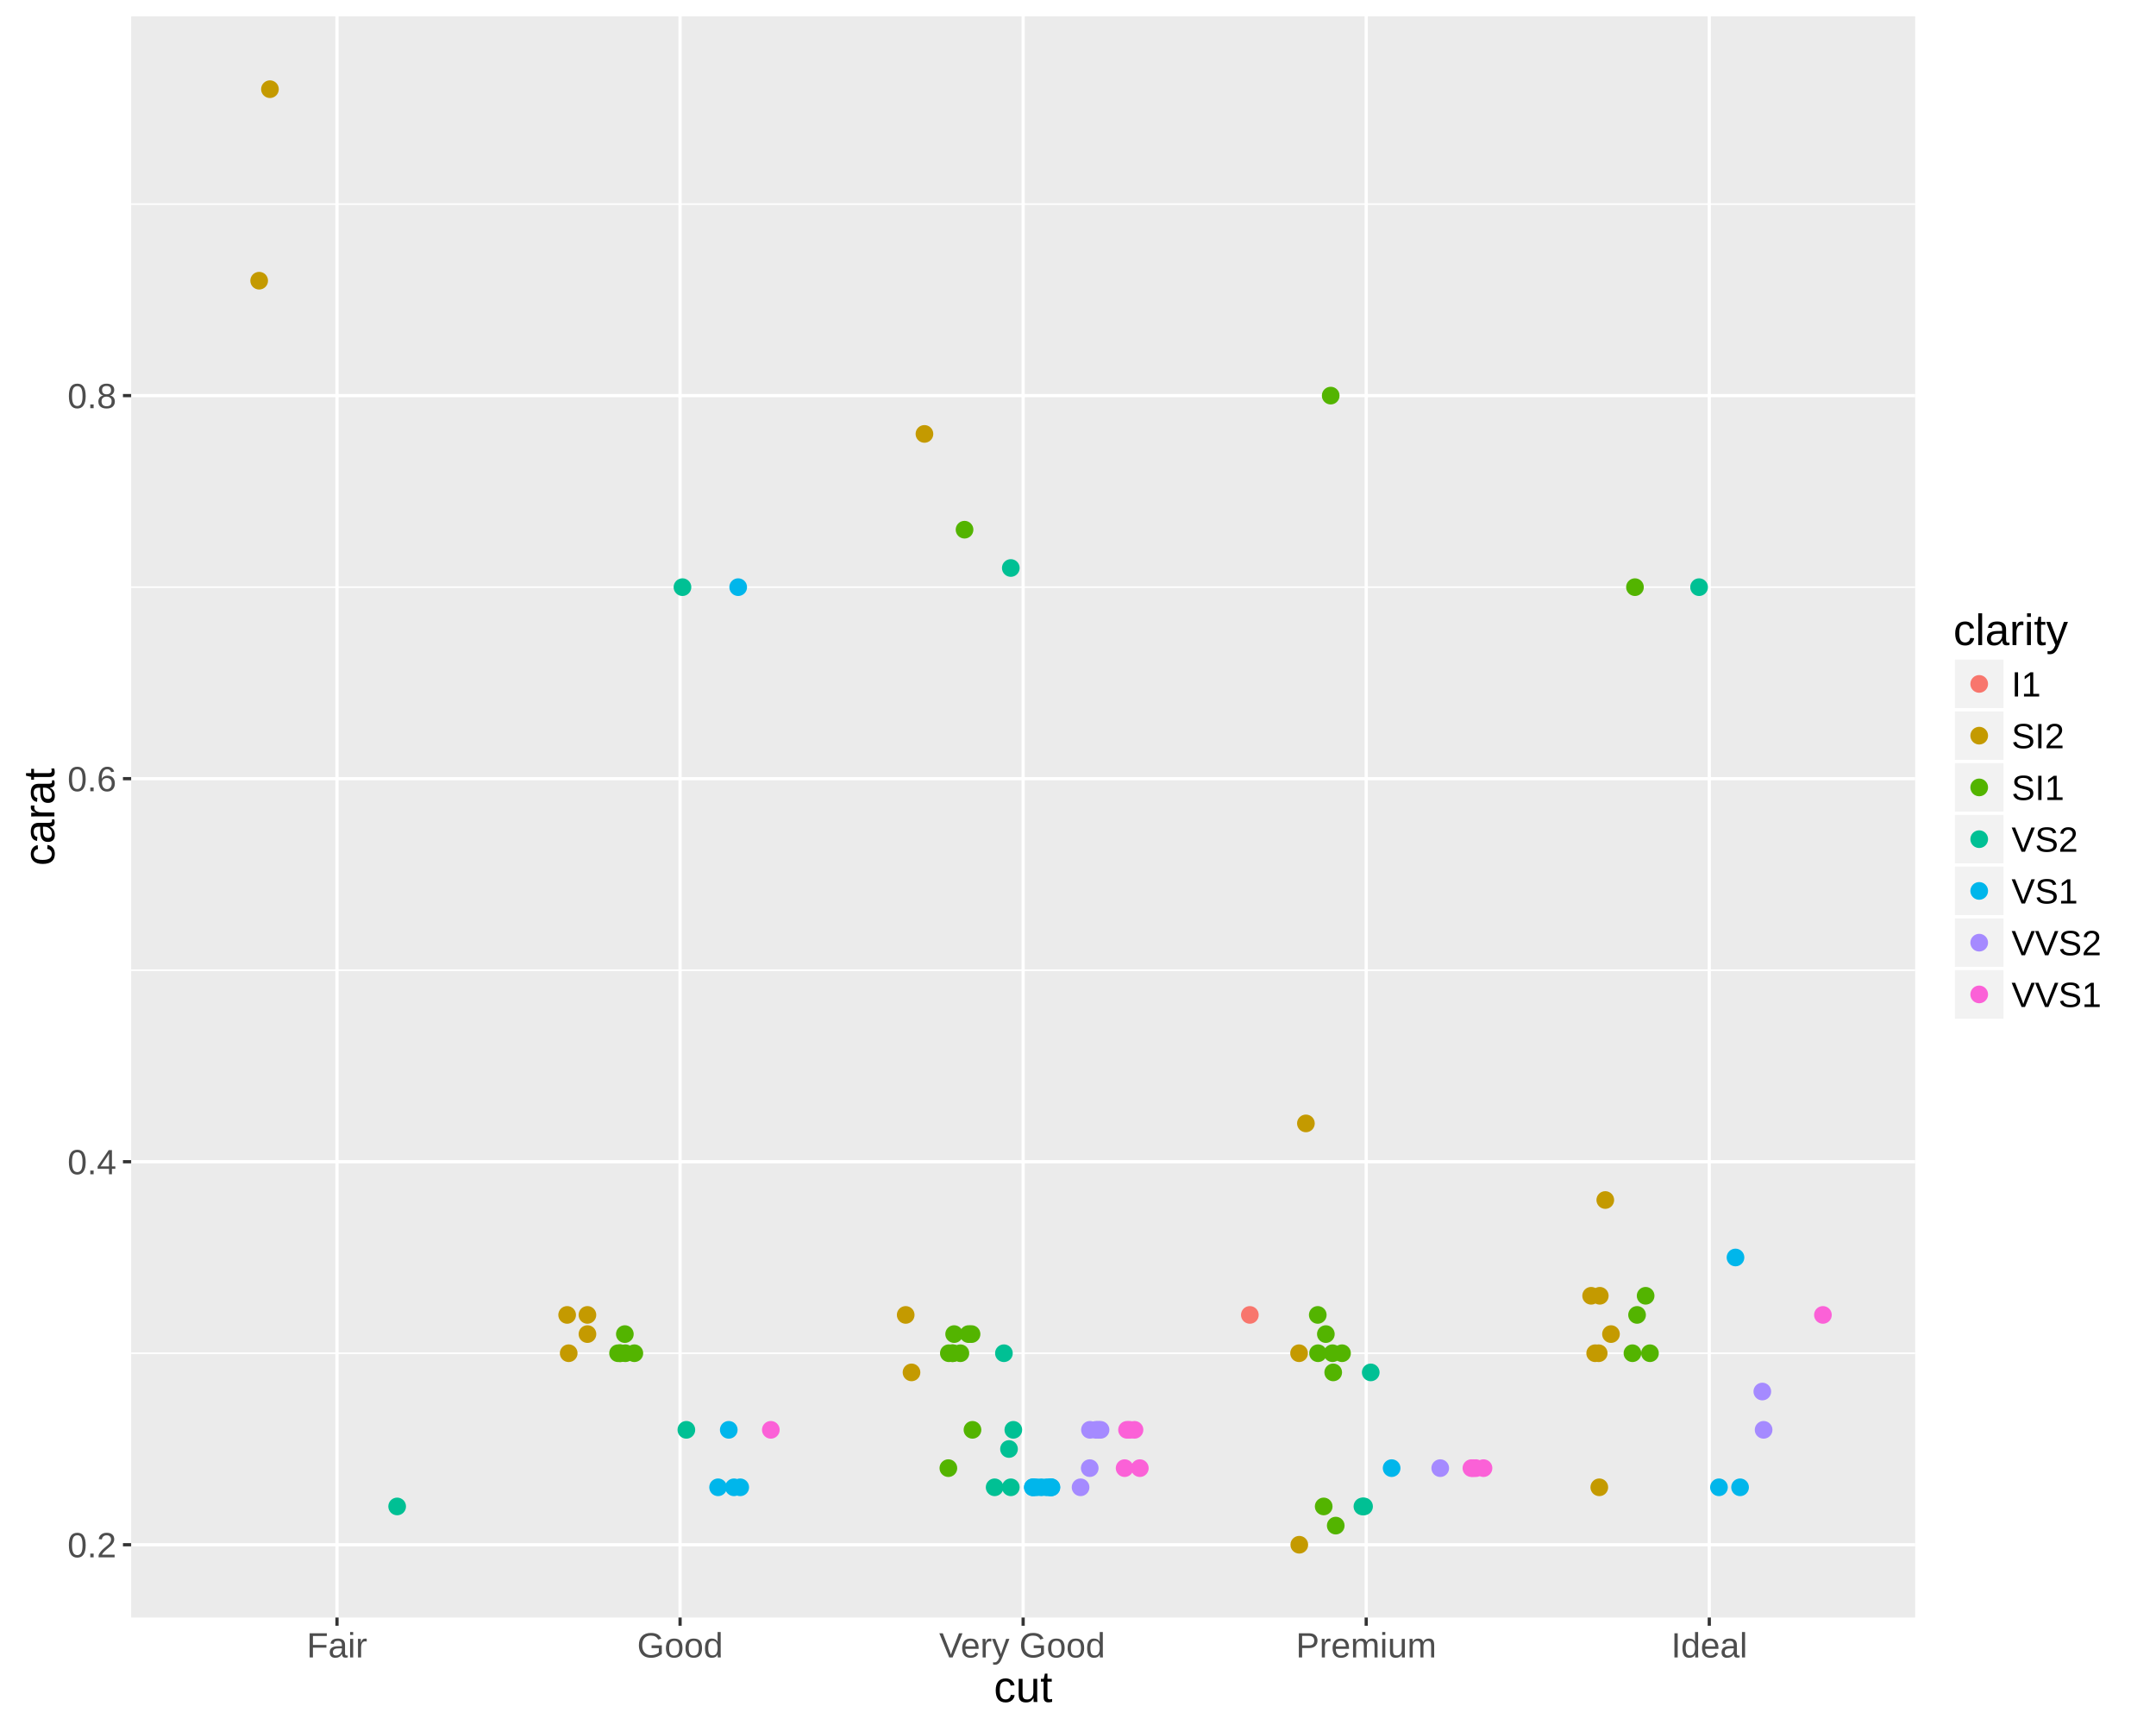
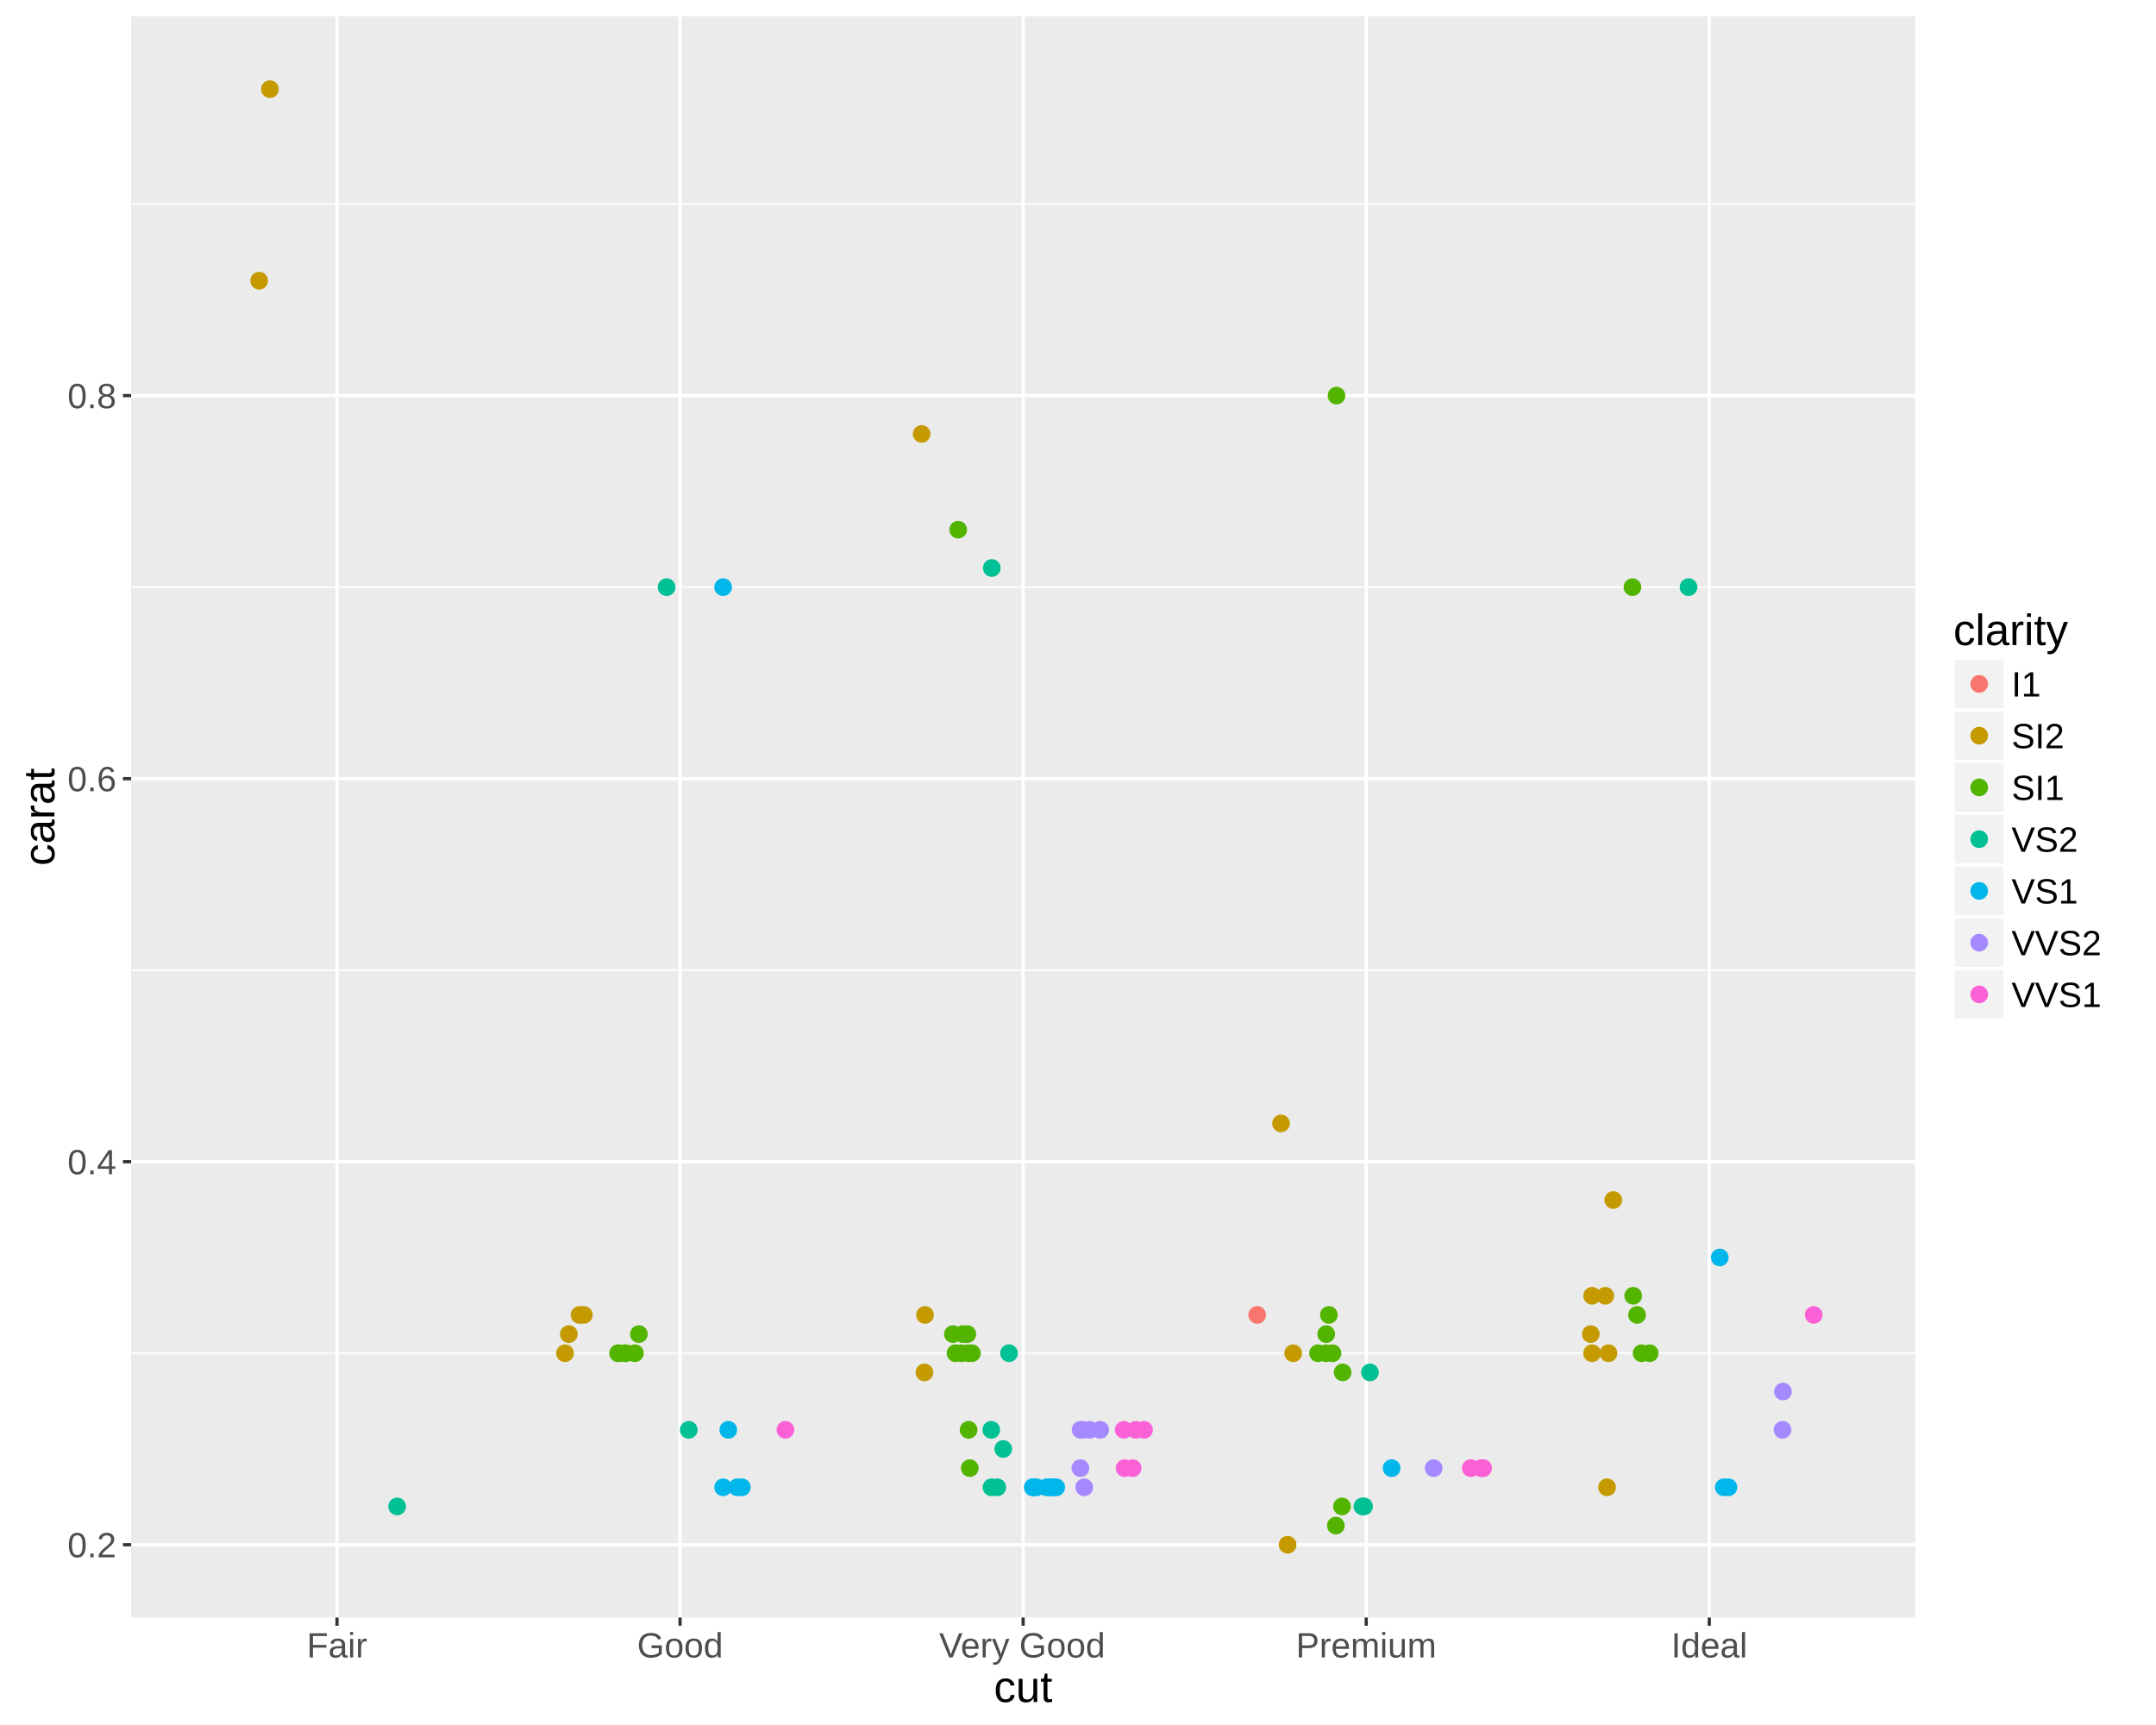
<svg xmlns="http://www.w3.org/2000/svg" viewBox="0 0 720.00 576.00">
  <defs>
    <style type="text/css">
    line, polyline, path, rect, circle {
      fill: none;
      stroke: #000000;
      stroke-linecap: round;
      stroke-linejoin: round;
      stroke-miterlimit: 10.00;
    }
  </style>
  </defs>
  <rect width="100%" height="100%" style="stroke: none; fill: #FFFFFF;" />
  <rect x="-0.00" y="0.00" width="720.00" height="576.00" style="stroke-width: 1.07; stroke: #FFFFFF; fill: #FFFFFF;" />
  <defs>
    <clipPath id="cp1">
      <rect x="43.80" y="5.48" width="595.77" height="534.64" />
    </clipPath>
  </defs>
  <rect x="43.80" y="5.48" width="595.77" height="534.64" style="stroke-width: 1.07; stroke: none; fill: #EBEBEB;" clip-path="url(#cp1)" />
  <polyline points="43.80,451.86 639.57,451.86 " style="stroke-width: 0.53; stroke: #FFFFFF; stroke-linecap: butt;" clip-path="url(#cp1)" />
  <polyline points="43.80,323.96 639.57,323.96 " style="stroke-width: 0.53; stroke: #FFFFFF; stroke-linecap: butt;" clip-path="url(#cp1)" />
  <polyline points="43.80,196.06 639.57,196.06 " style="stroke-width: 0.53; stroke: #FFFFFF; stroke-linecap: butt;" clip-path="url(#cp1)" />
  <polyline points="43.80,68.15 639.57,68.15 " style="stroke-width: 0.53; stroke: #FFFFFF; stroke-linecap: butt;" clip-path="url(#cp1)" />
  <polyline points="43.80,515.81 639.57,515.81 " style="stroke-width: 1.07; stroke: #FFFFFF; stroke-linecap: butt;" clip-path="url(#cp1)" />
  <polyline points="43.80,387.91 639.57,387.91 " style="stroke-width: 1.07; stroke: #FFFFFF; stroke-linecap: butt;" clip-path="url(#cp1)" />
  <polyline points="43.80,260.01 639.57,260.01 " style="stroke-width: 1.07; stroke: #FFFFFF; stroke-linecap: butt;" clip-path="url(#cp1)" />
  <polyline points="43.80,132.10 639.57,132.10 " style="stroke-width: 1.07; stroke: #FFFFFF; stroke-linecap: butt;" clip-path="url(#cp1)" />
  <polyline points="112.54,540.12 112.54,5.48 " style="stroke-width: 1.07; stroke: #FFFFFF; stroke-linecap: butt;" clip-path="url(#cp1)" />
  <polyline points="227.11,540.12 227.11,5.48 " style="stroke-width: 1.07; stroke: #FFFFFF; stroke-linecap: butt;" clip-path="url(#cp1)" />
  <polyline points="341.68,540.12 341.68,5.48 " style="stroke-width: 1.07; stroke: #FFFFFF; stroke-linecap: butt;" clip-path="url(#cp1)" />
  <polyline points="456.25,540.12 456.25,5.48 " style="stroke-width: 1.07; stroke: #FFFFFF; stroke-linecap: butt;" clip-path="url(#cp1)" />
  <polyline points="570.82,540.12 570.82,5.48 " style="stroke-width: 1.07; stroke: #FFFFFF; stroke-linecap: butt;" clip-path="url(#cp1)" />
  <circle cx="132.63" cy="503.02" r="1.95pt" style="stroke-width: 0.71; stroke: #00C094; fill: #00C094;" clip-path="url(#cp1)" />
  <circle cx="86.55" cy="93.73" r="1.95pt" style="stroke-width: 0.71; stroke: #C49A00; fill: #C49A00;" clip-path="url(#cp1)" />
  <circle cx="90.15" cy="29.78" r="1.95pt" style="stroke-width: 0.71; stroke: #C49A00; fill: #C49A00;" clip-path="url(#cp1)" />
-   <circle cx="245.10" cy="496.63" r="1.95pt" style="stroke-width: 0.71; stroke: #00B6EB; fill: #00B6EB;" clip-path="url(#cp1)" />
-   <circle cx="196.18" cy="445.47" r="1.95pt" style="stroke-width: 0.71; stroke: #C49A00; fill: #C49A00;" clip-path="url(#cp1)" />
-   <circle cx="211.84" cy="451.86" r="1.95pt" style="stroke-width: 0.71; stroke: #53B400; fill: #53B400;" clip-path="url(#cp1)" />
-   <circle cx="207.12" cy="451.86" r="1.95pt" style="stroke-width: 0.71; stroke: #53B400; fill: #53B400;" clip-path="url(#cp1)" />
-   <circle cx="208.84" cy="451.86" r="1.95pt" style="stroke-width: 0.71; stroke: #53B400; fill: #53B400;" clip-path="url(#cp1)" />
-   <circle cx="189.92" cy="451.86" r="1.95pt" style="stroke-width: 0.71; stroke: #C49A00; fill: #C49A00;" clip-path="url(#cp1)" />
-   <circle cx="247.20" cy="496.63" r="1.95pt" style="stroke-width: 0.71; stroke: #00B6EB; fill: #00B6EB;" clip-path="url(#cp1)" />
-   <circle cx="239.81" cy="496.63" r="1.95pt" style="stroke-width: 0.71; stroke: #00B6EB; fill: #00B6EB;" clip-path="url(#cp1)" />
-   <circle cx="208.67" cy="445.47" r="1.95pt" style="stroke-width: 0.71; stroke: #53B400; fill: #53B400;" clip-path="url(#cp1)" />
-   <circle cx="229.21" cy="477.44" r="1.95pt" style="stroke-width: 0.71; stroke: #00C094; fill: #00C094;" clip-path="url(#cp1)" />
-   <circle cx="243.37" cy="477.44" r="1.95pt" style="stroke-width: 0.71; stroke: #00B6EB; fill: #00B6EB;" clip-path="url(#cp1)" />
-   <circle cx="196.17" cy="439.07" r="1.95pt" style="stroke-width: 0.71; stroke: #C49A00; fill: #C49A00;" clip-path="url(#cp1)" />
-   <circle cx="189.40" cy="439.07" r="1.95pt" style="stroke-width: 0.71; stroke: #C49A00; fill: #C49A00;" clip-path="url(#cp1)" />
+   <circle cx="262.29" cy="477.44" r="1.95pt" style="stroke-width: 0.71; stroke: #FB61D7; fill: #FB61D7;" clip-path="url(#cp1)" />
+   <circle cx="247.74" cy="496.63" r="1.95pt" style="stroke-width: 0.71; stroke: #00B6EB; fill: #00B6EB;" clip-path="url(#cp1)" />
+   <circle cx="246.21" cy="496.63" r="1.95pt" style="stroke-width: 0.71; stroke: #00B6EB; fill: #00B6EB;" clip-path="url(#cp1)" />
+   <circle cx="241.49" cy="496.63" r="1.95pt" style="stroke-width: 0.71; stroke: #00B6EB; fill: #00B6EB;" clip-path="url(#cp1)" />
+   <circle cx="243.21" cy="477.44" r="1.95pt" style="stroke-width: 0.71; stroke: #00B6EB; fill: #00B6EB;" clip-path="url(#cp1)" />
+   <circle cx="241.48" cy="196.06" r="1.95pt" style="stroke-width: 0.71; stroke: #00B6EB; fill: #00B6EB;" clip-path="url(#cp1)" />
+   <circle cx="230.01" cy="477.44" r="1.95pt" style="stroke-width: 0.71; stroke: #00C094; fill: #00C094;" clip-path="url(#cp1)" />
+   <circle cx="222.62" cy="196.06" r="1.95pt" style="stroke-width: 0.71; stroke: #00C094; fill: #00C094;" clip-path="url(#cp1)" />
+   <circle cx="208.67" cy="451.86" r="1.95pt" style="stroke-width: 0.71; stroke: #53B400; fill: #53B400;" clip-path="url(#cp1)" />
+   <circle cx="212.02" cy="451.86" r="1.95pt" style="stroke-width: 0.71; stroke: #53B400; fill: #53B400;" clip-path="url(#cp1)" />
+   <circle cx="209.00" cy="451.86" r="1.95pt" style="stroke-width: 0.71; stroke: #53B400; fill: #53B400;" clip-path="url(#cp1)" />
+   <circle cx="213.36" cy="445.47" r="1.95pt" style="stroke-width: 0.71; stroke: #53B400; fill: #53B400;" clip-path="url(#cp1)" />
+   <circle cx="206.58" cy="451.86" r="1.95pt" style="stroke-width: 0.71; stroke: #53B400; fill: #53B400;" clip-path="url(#cp1)" />
  <circle cx="206.40" cy="451.86" r="1.95pt" style="stroke-width: 0.71; stroke: #53B400; fill: #53B400;" clip-path="url(#cp1)" />
-   <circle cx="207.14" cy="451.86" r="1.95pt" style="stroke-width: 0.71; stroke: #53B400; fill: #53B400;" clip-path="url(#cp1)" />
-   <circle cx="257.42" cy="477.44" r="1.95pt" style="stroke-width: 0.71; stroke: #FB61D7; fill: #FB61D7;" clip-path="url(#cp1)" />
-   <circle cx="227.91" cy="196.06" r="1.95pt" style="stroke-width: 0.71; stroke: #00C094; fill: #00C094;" clip-path="url(#cp1)" />
-   <circle cx="246.52" cy="196.06" r="1.95pt" style="stroke-width: 0.71; stroke: #00B6EB; fill: #00B6EB;" clip-path="url(#cp1)" />
-   <circle cx="363.92" cy="490.23" r="1.95pt" style="stroke-width: 0.71; stroke: #A58AFF; fill: #A58AFF;" clip-path="url(#cp1)" />
+   <circle cx="189.96" cy="445.47" r="1.95pt" style="stroke-width: 0.71; stroke: #C49A00; fill: #C49A00;" clip-path="url(#cp1)" />
+   <circle cx="188.68" cy="451.86" r="1.95pt" style="stroke-width: 0.71; stroke: #C49A00; fill: #C49A00;" clip-path="url(#cp1)" />
+   <circle cx="193.54" cy="439.07" r="1.95pt" style="stroke-width: 0.71; stroke: #C49A00; fill: #C49A00;" clip-path="url(#cp1)" />
+   <circle cx="194.97" cy="439.07" r="1.95pt" style="stroke-width: 0.71; stroke: #C49A00; fill: #C49A00;" clip-path="url(#cp1)" />
+   <circle cx="378.25" cy="490.23" r="1.95pt" style="stroke-width: 0.71; stroke: #FB61D7; fill: #FB61D7;" clip-path="url(#cp1)" />
  <circle cx="375.57" cy="490.23" r="1.95pt" style="stroke-width: 0.71; stroke: #FB61D7; fill: #FB61D7;" clip-path="url(#cp1)" />
-   <circle cx="324.76" cy="477.44" r="1.95pt" style="stroke-width: 0.71; stroke: #53B400; fill: #53B400;" clip-path="url(#cp1)" />
-   <circle cx="350.66" cy="496.63" r="1.95pt" style="stroke-width: 0.71; stroke: #00B6EB; fill: #00B6EB;" clip-path="url(#cp1)" />
-   <circle cx="317.99" cy="451.86" r="1.95pt" style="stroke-width: 0.71; stroke: #53B400; fill: #53B400;" clip-path="url(#cp1)" />
-   <circle cx="332.16" cy="496.63" r="1.95pt" style="stroke-width: 0.71; stroke: #00C094; fill: #00C094;" clip-path="url(#cp1)" />
-   <circle cx="347.75" cy="496.63" r="1.95pt" style="stroke-width: 0.71; stroke: #00B6EB; fill: #00B6EB;" clip-path="url(#cp1)" />
-   <circle cx="318.64" cy="445.47" r="1.95pt" style="stroke-width: 0.71; stroke: #53B400; fill: #53B400;" clip-path="url(#cp1)" />
-   <circle cx="324.45" cy="445.47" r="1.95pt" style="stroke-width: 0.71; stroke: #53B400; fill: #53B400;" clip-path="url(#cp1)" />
-   <circle cx="360.86" cy="496.63" r="1.95pt" style="stroke-width: 0.71; stroke: #A58AFF; fill: #A58AFF;" clip-path="url(#cp1)" />
-   <circle cx="335.26" cy="451.86" r="1.95pt" style="stroke-width: 0.71; stroke: #00C094; fill: #00C094;" clip-path="url(#cp1)" />
-   <circle cx="337.56" cy="496.63" r="1.95pt" style="stroke-width: 0.71; stroke: #00C094; fill: #00C094;" clip-path="url(#cp1)" />
+   <circle cx="382.05" cy="477.44" r="1.95pt" style="stroke-width: 0.71; stroke: #FB61D7; fill: #FB61D7;" clip-path="url(#cp1)" />
+   <circle cx="379.31" cy="477.44" r="1.95pt" style="stroke-width: 0.71; stroke: #FB61D7; fill: #FB61D7;" clip-path="url(#cp1)" />
+   <circle cx="375.27" cy="477.44" r="1.95pt" style="stroke-width: 0.71; stroke: #FB61D7; fill: #FB61D7;" clip-path="url(#cp1)" />
+   <circle cx="360.80" cy="490.23" r="1.95pt" style="stroke-width: 0.71; stroke: #A58AFF; fill: #A58AFF;" clip-path="url(#cp1)" />
+   <circle cx="362.07" cy="496.63" r="1.95pt" style="stroke-width: 0.71; stroke: #A58AFF; fill: #A58AFF;" clip-path="url(#cp1)" />
+   <circle cx="361.61" cy="477.44" r="1.95pt" style="stroke-width: 0.71; stroke: #A58AFF; fill: #A58AFF;" clip-path="url(#cp1)" />
+   <circle cx="367.42" cy="477.44" r="1.95pt" style="stroke-width: 0.71; stroke: #A58AFF; fill: #A58AFF;" clip-path="url(#cp1)" />
+   <circle cx="360.86" cy="477.44" r="1.95pt" style="stroke-width: 0.71; stroke: #A58AFF; fill: #A58AFF;" clip-path="url(#cp1)" />
+   <circle cx="363.90" cy="477.44" r="1.95pt" style="stroke-width: 0.71; stroke: #A58AFF; fill: #A58AFF;" clip-path="url(#cp1)" />
+   <circle cx="351.88" cy="496.63" r="1.95pt" style="stroke-width: 0.71; stroke: #00B6EB; fill: #00B6EB;" clip-path="url(#cp1)" />
  <circle cx="346.13" cy="496.63" r="1.95pt" style="stroke-width: 0.71; stroke: #00B6EB; fill: #00B6EB;" clip-path="url(#cp1)" />
  <circle cx="344.91" cy="496.63" r="1.95pt" style="stroke-width: 0.71; stroke: #00B6EB; fill: #00B6EB;" clip-path="url(#cp1)" />
  <circle cx="351.14" cy="496.63" r="1.95pt" style="stroke-width: 0.71; stroke: #00B6EB; fill: #00B6EB;" clip-path="url(#cp1)" />
  <circle cx="349.51" cy="496.63" r="1.95pt" style="stroke-width: 0.71; stroke: #00B6EB; fill: #00B6EB;" clip-path="url(#cp1)" />
  <circle cx="351.06" cy="496.63" r="1.95pt" style="stroke-width: 0.71; stroke: #00B6EB; fill: #00B6EB;" clip-path="url(#cp1)" />
  <circle cx="344.95" cy="496.63" r="1.95pt" style="stroke-width: 0.71; stroke: #00B6EB; fill: #00B6EB;" clip-path="url(#cp1)" />
-   <circle cx="338.40" cy="477.44" r="1.95pt" style="stroke-width: 0.71; stroke: #00C094; fill: #00C094;" clip-path="url(#cp1)" />
-   <circle cx="302.46" cy="439.07" r="1.95pt" style="stroke-width: 0.71; stroke: #C49A00; fill: #C49A00;" clip-path="url(#cp1)" />
-   <circle cx="336.96" cy="483.84" r="1.95pt" style="stroke-width: 0.71; stroke: #00C094; fill: #00C094;" clip-path="url(#cp1)" />
-   <circle cx="304.40" cy="458.26" r="1.95pt" style="stroke-width: 0.71; stroke: #C49A00; fill: #C49A00;" clip-path="url(#cp1)" />
-   <circle cx="316.71" cy="490.23" r="1.95pt" style="stroke-width: 0.71; stroke: #53B400; fill: #53B400;" clip-path="url(#cp1)" />
-   <circle cx="320.72" cy="451.86" r="1.95pt" style="stroke-width: 0.71; stroke: #53B400; fill: #53B400;" clip-path="url(#cp1)" />
-   <circle cx="316.87" cy="451.86" r="1.95pt" style="stroke-width: 0.71; stroke: #53B400; fill: #53B400;" clip-path="url(#cp1)" />
-   <circle cx="323.46" cy="445.47" r="1.95pt" style="stroke-width: 0.71; stroke: #53B400; fill: #53B400;" clip-path="url(#cp1)" />
-   <circle cx="380.65" cy="490.23" r="1.95pt" style="stroke-width: 0.71; stroke: #FB61D7; fill: #FB61D7;" clip-path="url(#cp1)" />
-   <circle cx="318.22" cy="451.86" r="1.95pt" style="stroke-width: 0.71; stroke: #53B400; fill: #53B400;" clip-path="url(#cp1)" />
-   <circle cx="366.00" cy="477.44" r="1.95pt" style="stroke-width: 0.71; stroke: #A58AFF; fill: #A58AFF;" clip-path="url(#cp1)" />
-   <circle cx="366.82" cy="477.44" r="1.95pt" style="stroke-width: 0.71; stroke: #A58AFF; fill: #A58AFF;" clip-path="url(#cp1)" />
-   <circle cx="367.53" cy="477.44" r="1.95pt" style="stroke-width: 0.71; stroke: #A58AFF; fill: #A58AFF;" clip-path="url(#cp1)" />
-   <circle cx="363.99" cy="477.44" r="1.95pt" style="stroke-width: 0.71; stroke: #A58AFF; fill: #A58AFF;" clip-path="url(#cp1)" />
-   <circle cx="378.87" cy="477.44" r="1.95pt" style="stroke-width: 0.71; stroke: #FB61D7; fill: #FB61D7;" clip-path="url(#cp1)" />
-   <circle cx="376.37" cy="477.44" r="1.95pt" style="stroke-width: 0.71; stroke: #FB61D7; fill: #FB61D7;" clip-path="url(#cp1)" />
-   <circle cx="377.28" cy="477.44" r="1.95pt" style="stroke-width: 0.71; stroke: #FB61D7; fill: #FB61D7;" clip-path="url(#cp1)" />
-   <circle cx="337.56" cy="189.66" r="1.95pt" style="stroke-width: 0.71; stroke: #00C094; fill: #00C094;" clip-path="url(#cp1)" />
-   <circle cx="308.72" cy="144.89" r="1.95pt" style="stroke-width: 0.71; stroke: #C49A00; fill: #C49A00;" clip-path="url(#cp1)" />
-   <circle cx="322.11" cy="176.87" r="1.95pt" style="stroke-width: 0.71; stroke: #53B400; fill: #53B400;" clip-path="url(#cp1)" />
-   <circle cx="446.07" cy="509.42" r="1.95pt" style="stroke-width: 0.71; stroke: #53B400; fill: #53B400;" clip-path="url(#cp1)" />
-   <circle cx="457.76" cy="458.26" r="1.95pt" style="stroke-width: 0.71; stroke: #00C094; fill: #00C094;" clip-path="url(#cp1)" />
-   <circle cx="442.05" cy="503.02" r="1.95pt" style="stroke-width: 0.71; stroke: #53B400; fill: #53B400;" clip-path="url(#cp1)" />
-   <circle cx="433.90" cy="515.81" r="1.95pt" style="stroke-width: 0.71; stroke: #C49A00; fill: #C49A00;" clip-path="url(#cp1)" />
-   <circle cx="417.39" cy="439.07" r="1.95pt" style="stroke-width: 0.71; stroke: #F8766D; fill: #F8766D;" clip-path="url(#cp1)" />
+   <circle cx="352.72" cy="496.63" r="1.95pt" style="stroke-width: 0.71; stroke: #00B6EB; fill: #00B6EB;" clip-path="url(#cp1)" />
+   <circle cx="331.11" cy="496.63" r="1.95pt" style="stroke-width: 0.71; stroke: #00C094; fill: #00C094;" clip-path="url(#cp1)" />
+   <circle cx="336.96" cy="451.86" r="1.95pt" style="stroke-width: 0.71; stroke: #00C094; fill: #00C094;" clip-path="url(#cp1)" />
+   <circle cx="333.05" cy="496.63" r="1.95pt" style="stroke-width: 0.71; stroke: #00C094; fill: #00C094;" clip-path="url(#cp1)" />
+   <circle cx="331.03" cy="477.44" r="1.95pt" style="stroke-width: 0.71; stroke: #00C094; fill: #00C094;" clip-path="url(#cp1)" />
+   <circle cx="335.04" cy="483.84" r="1.95pt" style="stroke-width: 0.71; stroke: #00C094; fill: #00C094;" clip-path="url(#cp1)" />
+   <circle cx="331.20" cy="189.66" r="1.95pt" style="stroke-width: 0.71; stroke: #00C094; fill: #00C094;" clip-path="url(#cp1)" />
+   <circle cx="323.46" cy="477.44" r="1.95pt" style="stroke-width: 0.71; stroke: #53B400; fill: #53B400;" clip-path="url(#cp1)" />
+   <circle cx="323.37" cy="451.86" r="1.95pt" style="stroke-width: 0.71; stroke: #53B400; fill: #53B400;" clip-path="url(#cp1)" />
+   <circle cx="318.22" cy="445.47" r="1.95pt" style="stroke-width: 0.71; stroke: #53B400; fill: #53B400;" clip-path="url(#cp1)" />
+   <circle cx="323.04" cy="445.47" r="1.95pt" style="stroke-width: 0.71; stroke: #53B400; fill: #53B400;" clip-path="url(#cp1)" />
+   <circle cx="323.86" cy="490.23" r="1.95pt" style="stroke-width: 0.71; stroke: #53B400; fill: #53B400;" clip-path="url(#cp1)" />
+   <circle cx="324.57" cy="451.86" r="1.95pt" style="stroke-width: 0.71; stroke: #53B400; fill: #53B400;" clip-path="url(#cp1)" />
+   <circle cx="321.03" cy="451.86" r="1.95pt" style="stroke-width: 0.71; stroke: #53B400; fill: #53B400;" clip-path="url(#cp1)" />
+   <circle cx="321.58" cy="445.47" r="1.95pt" style="stroke-width: 0.71; stroke: #53B400; fill: #53B400;" clip-path="url(#cp1)" />
+   <circle cx="319.09" cy="451.86" r="1.95pt" style="stroke-width: 0.71; stroke: #53B400; fill: #53B400;" clip-path="url(#cp1)" />
+   <circle cx="319.99" cy="176.87" r="1.95pt" style="stroke-width: 0.71; stroke: #53B400; fill: #53B400;" clip-path="url(#cp1)" />
+   <circle cx="308.91" cy="439.07" r="1.95pt" style="stroke-width: 0.71; stroke: #C49A00; fill: #C49A00;" clip-path="url(#cp1)" />
+   <circle cx="308.72" cy="458.26" r="1.95pt" style="stroke-width: 0.71; stroke: #C49A00; fill: #C49A00;" clip-path="url(#cp1)" />
+   <circle cx="307.79" cy="144.89" r="1.95pt" style="stroke-width: 0.71; stroke: #C49A00; fill: #C49A00;" clip-path="url(#cp1)" />
+   <circle cx="495.17" cy="490.23" r="1.95pt" style="stroke-width: 0.71; stroke: #FB61D7; fill: #FB61D7;" clip-path="url(#cp1)" />
+   <circle cx="494.59" cy="490.23" r="1.95pt" style="stroke-width: 0.71; stroke: #FB61D7; fill: #FB61D7;" clip-path="url(#cp1)" />
+   <circle cx="491.15" cy="490.23" r="1.95pt" style="stroke-width: 0.71; stroke: #FB61D7; fill: #FB61D7;" clip-path="url(#cp1)" />
+   <circle cx="495.28" cy="490.23" r="1.95pt" style="stroke-width: 0.71; stroke: #FB61D7; fill: #FB61D7;" clip-path="url(#cp1)" />
+   <circle cx="478.76" cy="490.23" r="1.95pt" style="stroke-width: 0.71; stroke: #A58AFF; fill: #A58AFF;" clip-path="url(#cp1)" />
  <circle cx="464.74" cy="490.23" r="1.95pt" style="stroke-width: 0.71; stroke: #00B6EB; fill: #00B6EB;" clip-path="url(#cp1)" />
-   <circle cx="445.23" cy="458.26" r="1.95pt" style="stroke-width: 0.71; stroke: #53B400; fill: #53B400;" clip-path="url(#cp1)" />
+   <circle cx="457.50" cy="458.26" r="1.95pt" style="stroke-width: 0.71; stroke: #00C094; fill: #00C094;" clip-path="url(#cp1)" />
  <circle cx="455.53" cy="503.02" r="1.95pt" style="stroke-width: 0.71; stroke: #00C094; fill: #00C094;" clip-path="url(#cp1)" />
  <circle cx="454.98" cy="503.02" r="1.95pt" style="stroke-width: 0.71; stroke: #00C094; fill: #00C094;" clip-path="url(#cp1)" />
-   <circle cx="433.83" cy="451.86" r="1.95pt" style="stroke-width: 0.71; stroke: #C49A00; fill: #C49A00;" clip-path="url(#cp1)" />
-   <circle cx="448.17" cy="451.86" r="1.95pt" style="stroke-width: 0.71; stroke: #53B400; fill: #53B400;" clip-path="url(#cp1)" />
-   <circle cx="436.11" cy="375.12" r="1.95pt" style="stroke-width: 0.71; stroke: #C49A00; fill: #C49A00;" clip-path="url(#cp1)" />
-   <circle cx="442.77" cy="445.47" r="1.95pt" style="stroke-width: 0.71; stroke: #53B400; fill: #53B400;" clip-path="url(#cp1)" />
-   <circle cx="491.98" cy="490.23" r="1.95pt" style="stroke-width: 0.71; stroke: #FB61D7; fill: #FB61D7;" clip-path="url(#cp1)" />
+   <circle cx="446.10" cy="509.42" r="1.95pt" style="stroke-width: 0.71; stroke: #53B400; fill: #53B400;" clip-path="url(#cp1)" />
+   <circle cx="448.17" cy="503.02" r="1.95pt" style="stroke-width: 0.71; stroke: #53B400; fill: #53B400;" clip-path="url(#cp1)" />
+   <circle cx="448.38" cy="458.26" r="1.95pt" style="stroke-width: 0.71; stroke: #53B400; fill: #53B400;" clip-path="url(#cp1)" />
+   <circle cx="442.77" cy="451.86" r="1.95pt" style="stroke-width: 0.71; stroke: #53B400; fill: #53B400;" clip-path="url(#cp1)" />
+   <circle cx="442.88" cy="445.47" r="1.95pt" style="stroke-width: 0.71; stroke: #53B400; fill: #53B400;" clip-path="url(#cp1)" />
  <circle cx="440.16" cy="451.86" r="1.95pt" style="stroke-width: 0.71; stroke: #53B400; fill: #53B400;" clip-path="url(#cp1)" />
  <circle cx="444.99" cy="451.86" r="1.95pt" style="stroke-width: 0.71; stroke: #53B400; fill: #53B400;" clip-path="url(#cp1)" />
-   <circle cx="492.88" cy="490.23" r="1.95pt" style="stroke-width: 0.71; stroke: #FB61D7; fill: #FB61D7;" clip-path="url(#cp1)" />
-   <circle cx="495.42" cy="490.23" r="1.95pt" style="stroke-width: 0.71; stroke: #FB61D7; fill: #FB61D7;" clip-path="url(#cp1)" />
-   <circle cx="491.38" cy="490.23" r="1.95pt" style="stroke-width: 0.71; stroke: #FB61D7; fill: #FB61D7;" clip-path="url(#cp1)" />
-   <circle cx="480.97" cy="490.23" r="1.95pt" style="stroke-width: 0.71; stroke: #A58AFF; fill: #A58AFF;" clip-path="url(#cp1)" />
-   <circle cx="440.07" cy="439.07" r="1.95pt" style="stroke-width: 0.71; stroke: #53B400; fill: #53B400;" clip-path="url(#cp1)" />
-   <circle cx="444.39" cy="132.10" r="1.95pt" style="stroke-width: 0.71; stroke: #53B400; fill: #53B400;" clip-path="url(#cp1)" />
-   <circle cx="534.09" cy="496.63" r="1.95pt" style="stroke-width: 0.71; stroke: #C49A00; fill: #C49A00;" clip-path="url(#cp1)" />
-   <circle cx="581.10" cy="496.63" r="1.95pt" style="stroke-width: 0.71; stroke: #00B6EB; fill: #00B6EB;" clip-path="url(#cp1)" />
-   <circle cx="537.99" cy="445.47" r="1.95pt" style="stroke-width: 0.71; stroke: #C49A00; fill: #C49A00;" clip-path="url(#cp1)" />
-   <circle cx="532.71" cy="451.86" r="1.95pt" style="stroke-width: 0.71; stroke: #C49A00; fill: #C49A00;" clip-path="url(#cp1)" />
-   <circle cx="534.25" cy="432.68" r="1.95pt" style="stroke-width: 0.71; stroke: #C49A00; fill: #C49A00;" clip-path="url(#cp1)" />
-   <circle cx="531.36" cy="432.68" r="1.95pt" style="stroke-width: 0.71; stroke: #C49A00; fill: #C49A00;" clip-path="url(#cp1)" />
-   <circle cx="549.56" cy="432.68" r="1.95pt" style="stroke-width: 0.71; stroke: #53B400; fill: #53B400;" clip-path="url(#cp1)" />
-   <circle cx="574.05" cy="496.63" r="1.95pt" style="stroke-width: 0.71; stroke: #00B6EB; fill: #00B6EB;" clip-path="url(#cp1)" />
+   <circle cx="443.78" cy="439.07" r="1.95pt" style="stroke-width: 0.71; stroke: #53B400; fill: #53B400;" clip-path="url(#cp1)" />
+   <circle cx="446.32" cy="132.10" r="1.95pt" style="stroke-width: 0.71; stroke: #53B400; fill: #53B400;" clip-path="url(#cp1)" />
+   <circle cx="430.00" cy="515.81" r="1.95pt" style="stroke-width: 0.71; stroke: #C49A00; fill: #C49A00;" clip-path="url(#cp1)" />
+   <circle cx="431.87" cy="451.86" r="1.95pt" style="stroke-width: 0.71; stroke: #C49A00; fill: #C49A00;" clip-path="url(#cp1)" />
+   <circle cx="427.80" cy="375.12" r="1.95pt" style="stroke-width: 0.71; stroke: #C49A00; fill: #C49A00;" clip-path="url(#cp1)" />
+   <circle cx="419.84" cy="439.07" r="1.95pt" style="stroke-width: 0.71; stroke: #F8766D; fill: #F8766D;" clip-path="url(#cp1)" />
+   <circle cx="605.69" cy="439.07" r="1.95pt" style="stroke-width: 0.71; stroke: #FB61D7; fill: #FB61D7;" clip-path="url(#cp1)" />
+   <circle cx="595.42" cy="464.65" r="1.95pt" style="stroke-width: 0.71; stroke: #A58AFF; fill: #A58AFF;" clip-path="url(#cp1)" />
+   <circle cx="595.27" cy="477.44" r="1.95pt" style="stroke-width: 0.71; stroke: #A58AFF; fill: #A58AFF;" clip-path="url(#cp1)" />
+   <circle cx="575.67" cy="496.63" r="1.95pt" style="stroke-width: 0.71; stroke: #00B6EB; fill: #00B6EB;" clip-path="url(#cp1)" />
+   <circle cx="577.22" cy="496.63" r="1.95pt" style="stroke-width: 0.71; stroke: #00B6EB; fill: #00B6EB;" clip-path="url(#cp1)" />
+   <circle cx="574.32" cy="419.89" r="1.95pt" style="stroke-width: 0.71; stroke: #00B6EB; fill: #00B6EB;" clip-path="url(#cp1)" />
+   <circle cx="563.88" cy="196.06" r="1.95pt" style="stroke-width: 0.71; stroke: #00C094; fill: #00C094;" clip-path="url(#cp1)" />
+   <circle cx="545.41" cy="432.68" r="1.95pt" style="stroke-width: 0.71; stroke: #53B400; fill: #53B400;" clip-path="url(#cp1)" />
  <circle cx="546.70" cy="439.07" r="1.95pt" style="stroke-width: 0.71; stroke: #53B400; fill: #53B400;" clip-path="url(#cp1)" />
-   <circle cx="533.89" cy="451.86" r="1.95pt" style="stroke-width: 0.71; stroke: #C49A00; fill: #C49A00;" clip-path="url(#cp1)" />
-   <circle cx="579.57" cy="419.89" r="1.95pt" style="stroke-width: 0.71; stroke: #00B6EB; fill: #00B6EB;" clip-path="url(#cp1)" />
-   <circle cx="545.16" cy="451.86" r="1.95pt" style="stroke-width: 0.71; stroke: #53B400; fill: #53B400;" clip-path="url(#cp1)" />
-   <circle cx="551.01" cy="451.86" r="1.95pt" style="stroke-width: 0.71; stroke: #53B400; fill: #53B400;" clip-path="url(#cp1)" />
-   <circle cx="588.53" cy="464.65" r="1.95pt" style="stroke-width: 0.71; stroke: #A58AFF; fill: #A58AFF;" clip-path="url(#cp1)" />
-   <circle cx="608.77" cy="439.07" r="1.95pt" style="stroke-width: 0.71; stroke: #FB61D7; fill: #FB61D7;" clip-path="url(#cp1)" />
-   <circle cx="588.96" cy="477.44" r="1.95pt" style="stroke-width: 0.71; stroke: #A58AFF; fill: #A58AFF;" clip-path="url(#cp1)" />
-   <circle cx="536.09" cy="400.70" r="1.95pt" style="stroke-width: 0.71; stroke: #C49A00; fill: #C49A00;" clip-path="url(#cp1)" />
-   <circle cx="546.00" cy="196.06" r="1.95pt" style="stroke-width: 0.71; stroke: #53B400; fill: #53B400;" clip-path="url(#cp1)" />
-   <circle cx="567.41" cy="196.06" r="1.95pt" style="stroke-width: 0.71; stroke: #00C094; fill: #00C094;" clip-path="url(#cp1)" />
+   <circle cx="548.21" cy="451.86" r="1.95pt" style="stroke-width: 0.71; stroke: #53B400; fill: #53B400;" clip-path="url(#cp1)" />
+   <circle cx="550.92" cy="451.86" r="1.95pt" style="stroke-width: 0.71; stroke: #53B400; fill: #53B400;" clip-path="url(#cp1)" />
+   <circle cx="545.16" cy="196.06" r="1.95pt" style="stroke-width: 0.71; stroke: #53B400; fill: #53B400;" clip-path="url(#cp1)" />
+   <circle cx="536.68" cy="496.63" r="1.95pt" style="stroke-width: 0.71; stroke: #C49A00; fill: #C49A00;" clip-path="url(#cp1)" />
+   <circle cx="531.25" cy="445.47" r="1.95pt" style="stroke-width: 0.71; stroke: #C49A00; fill: #C49A00;" clip-path="url(#cp1)" />
+   <circle cx="537.16" cy="451.86" r="1.95pt" style="stroke-width: 0.71; stroke: #C49A00; fill: #C49A00;" clip-path="url(#cp1)" />
+   <circle cx="531.68" cy="432.68" r="1.95pt" style="stroke-width: 0.71; stroke: #C49A00; fill: #C49A00;" clip-path="url(#cp1)" />
+   <circle cx="536.09" cy="432.68" r="1.95pt" style="stroke-width: 0.71; stroke: #C49A00; fill: #C49A00;" clip-path="url(#cp1)" />
+   <circle cx="531.68" cy="451.86" r="1.95pt" style="stroke-width: 0.71; stroke: #C49A00; fill: #C49A00;" clip-path="url(#cp1)" />
+   <circle cx="538.77" cy="400.70" r="1.95pt" style="stroke-width: 0.71; stroke: #C49A00; fill: #C49A00;" clip-path="url(#cp1)" />
  <defs>
    <clipPath id="cp2">
      <rect x="0.00" y="0.00" width="720.00" height="576.00" />
    </clipPath>
  </defs>
  <g clip-path="url(#cp2)">
    <text x="22.55" y="520.01" style="font-size: 8.80pt; fill: #4D4D4D; font-family: Arial;">0.2</text>
  </g>
  <g clip-path="url(#cp2)">
    <text x="22.55" y="392.11" style="font-size: 8.80pt; fill: #4D4D4D; font-family: Arial;">0.4</text>
  </g>
  <g clip-path="url(#cp2)">
    <text x="22.55" y="264.21" style="font-size: 8.80pt; fill: #4D4D4D; font-family: Arial;">0.6</text>
  </g>
  <g clip-path="url(#cp2)">
    <text x="22.55" y="136.30" style="font-size: 8.80pt; fill: #4D4D4D; font-family: Arial;">0.8</text>
  </g>
  <polyline points="41.06,515.81 43.80,515.81 " style="stroke-width: 1.07; stroke: #333333; stroke-linecap: butt;" clip-path="url(#cp2)" />
  <polyline points="41.06,387.91 43.80,387.91 " style="stroke-width: 1.07; stroke: #333333; stroke-linecap: butt;" clip-path="url(#cp2)" />
  <polyline points="41.06,260.01 43.80,260.01 " style="stroke-width: 1.07; stroke: #333333; stroke-linecap: butt;" clip-path="url(#cp2)" />
  <polyline points="41.06,132.10 43.80,132.10 " style="stroke-width: 1.07; stroke: #333333; stroke-linecap: butt;" clip-path="url(#cp2)" />
  <polyline points="112.54,542.86 112.54,540.12 " style="stroke-width: 1.07; stroke: #333333; stroke-linecap: butt;" clip-path="url(#cp2)" />
  <polyline points="227.11,542.86 227.11,540.12 " style="stroke-width: 1.07; stroke: #333333; stroke-linecap: butt;" clip-path="url(#cp2)" />
  <polyline points="341.68,542.86 341.68,540.12 " style="stroke-width: 1.07; stroke: #333333; stroke-linecap: butt;" clip-path="url(#cp2)" />
  <polyline points="456.25,542.86 456.25,540.12 " style="stroke-width: 1.07; stroke: #333333; stroke-linecap: butt;" clip-path="url(#cp2)" />
  <polyline points="570.82,542.86 570.82,540.12 " style="stroke-width: 1.07; stroke: #333333; stroke-linecap: butt;" clip-path="url(#cp2)" />
  <g clip-path="url(#cp2)">
    <text x="102.44" y="553.45" style="font-size: 8.80pt; fill: #4D4D4D; font-family: Arial;">Fair</text>
  </g>
  <g clip-path="url(#cp2)">
    <text x="212.76" y="553.45" style="font-size: 8.80pt; fill: #4D4D4D; font-family: Arial;">Good</text>
  </g>
  <g clip-path="url(#cp2)">
    <text x="313.64" y="553.45" style="font-size: 8.80pt; fill: #4D4D4D; font-family: Arial;">Very Good</text>
  </g>
  <g clip-path="url(#cp2)">
    <text x="432.78" y="553.45" style="font-size: 8.80pt; fill: #4D4D4D; font-family: Arial;">Premium</text>
  </g>
  <g clip-path="url(#cp2)">
    <text x="558.10" y="553.45" style="font-size: 8.80pt; fill: #4D4D4D; font-family: Arial;">Ideal</text>
  </g>
  <g clip-path="url(#cp2)">
    <text x="331.90" y="568.33" style="font-size: 11.00pt; font-family: Arial;">cut</text>
  </g>
  <g clip-path="url(#cp2)">
    <text transform="translate(18.17,289.10) rotate(-90)" style="font-size: 11.00pt; font-family: Arial;">carat</text>
  </g>
  <rect x="648.07" y="200.66" width="57.95" height="144.28" style="stroke-width: 1.07; stroke: none; fill: #FFFFFF;" clip-path="url(#cp2)" />
  <g clip-path="url(#cp2)">
    <text x="652.32" y="215.41" style="font-size: 11.00pt; font-family: Arial;">clarity</text>
  </g>
  <rect x="652.32" y="219.73" width="17.28" height="17.28" style="stroke-width: 1.07; stroke: #FFFFFF; fill: #F2F2F2;" clip-path="url(#cp2)" />
  <circle cx="660.96" cy="228.37" r="1.95pt" style="stroke-width: 0.71; stroke: #F8766D; fill: #F8766D;" clip-path="url(#cp2)" />
  <rect x="652.32" y="237.01" width="17.28" height="17.28" style="stroke-width: 1.07; stroke: #FFFFFF; fill: #F2F2F2;" clip-path="url(#cp2)" />
  <circle cx="660.96" cy="245.65" r="1.95pt" style="stroke-width: 0.71; stroke: #C49A00; fill: #C49A00;" clip-path="url(#cp2)" />
  <rect x="652.32" y="254.29" width="17.28" height="17.28" style="stroke-width: 1.07; stroke: #FFFFFF; fill: #F2F2F2;" clip-path="url(#cp2)" />
  <circle cx="660.96" cy="262.93" r="1.95pt" style="stroke-width: 0.71; stroke: #53B400; fill: #53B400;" clip-path="url(#cp2)" />
  <rect x="652.32" y="271.57" width="17.28" height="17.28" style="stroke-width: 1.07; stroke: #FFFFFF; fill: #F2F2F2;" clip-path="url(#cp2)" />
  <circle cx="660.96" cy="280.21" r="1.95pt" style="stroke-width: 0.71; stroke: #00C094; fill: #00C094;" clip-path="url(#cp2)" />
  <rect x="652.32" y="288.85" width="17.28" height="17.28" style="stroke-width: 1.07; stroke: #FFFFFF; fill: #F2F2F2;" clip-path="url(#cp2)" />
  <circle cx="660.96" cy="297.49" r="1.95pt" style="stroke-width: 0.71; stroke: #00B6EB; fill: #00B6EB;" clip-path="url(#cp2)" />
  <rect x="652.32" y="306.13" width="17.28" height="17.28" style="stroke-width: 1.07; stroke: #FFFFFF; fill: #F2F2F2;" clip-path="url(#cp2)" />
  <circle cx="660.96" cy="314.77" r="1.95pt" style="stroke-width: 0.71; stroke: #A58AFF; fill: #A58AFF;" clip-path="url(#cp2)" />
  <rect x="652.32" y="323.41" width="17.28" height="17.28" style="stroke-width: 1.07; stroke: #FFFFFF; fill: #F2F2F2;" clip-path="url(#cp2)" />
  <circle cx="660.96" cy="332.05" r="1.95pt" style="stroke-width: 0.71; stroke: #FB61D7; fill: #FB61D7;" clip-path="url(#cp2)" />
  <g clip-path="url(#cp2)">
    <text x="671.76" y="232.57" style="font-size: 8.80pt; font-family: Arial;">I1</text>
  </g>
  <g clip-path="url(#cp2)">
    <text x="671.76" y="249.85" style="font-size: 8.80pt; font-family: Arial;">SI2</text>
  </g>
  <g clip-path="url(#cp2)">
    <text x="671.76" y="267.13" style="font-size: 8.80pt; font-family: Arial;">SI1</text>
  </g>
  <g clip-path="url(#cp2)">
    <text x="671.76" y="284.41" style="font-size: 8.80pt; font-family: Arial;">VS2</text>
  </g>
  <g clip-path="url(#cp2)">
    <text x="671.76" y="301.69" style="font-size: 8.80pt; font-family: Arial;">VS1</text>
  </g>
  <g clip-path="url(#cp2)">
    <text x="671.76" y="318.97" style="font-size: 8.80pt; font-family: Arial;">VVS2</text>
  </g>
  <g clip-path="url(#cp2)">
    <text x="671.76" y="336.25" style="font-size: 8.80pt; font-family: Arial;">VVS1</text>
  </g>
</svg>
